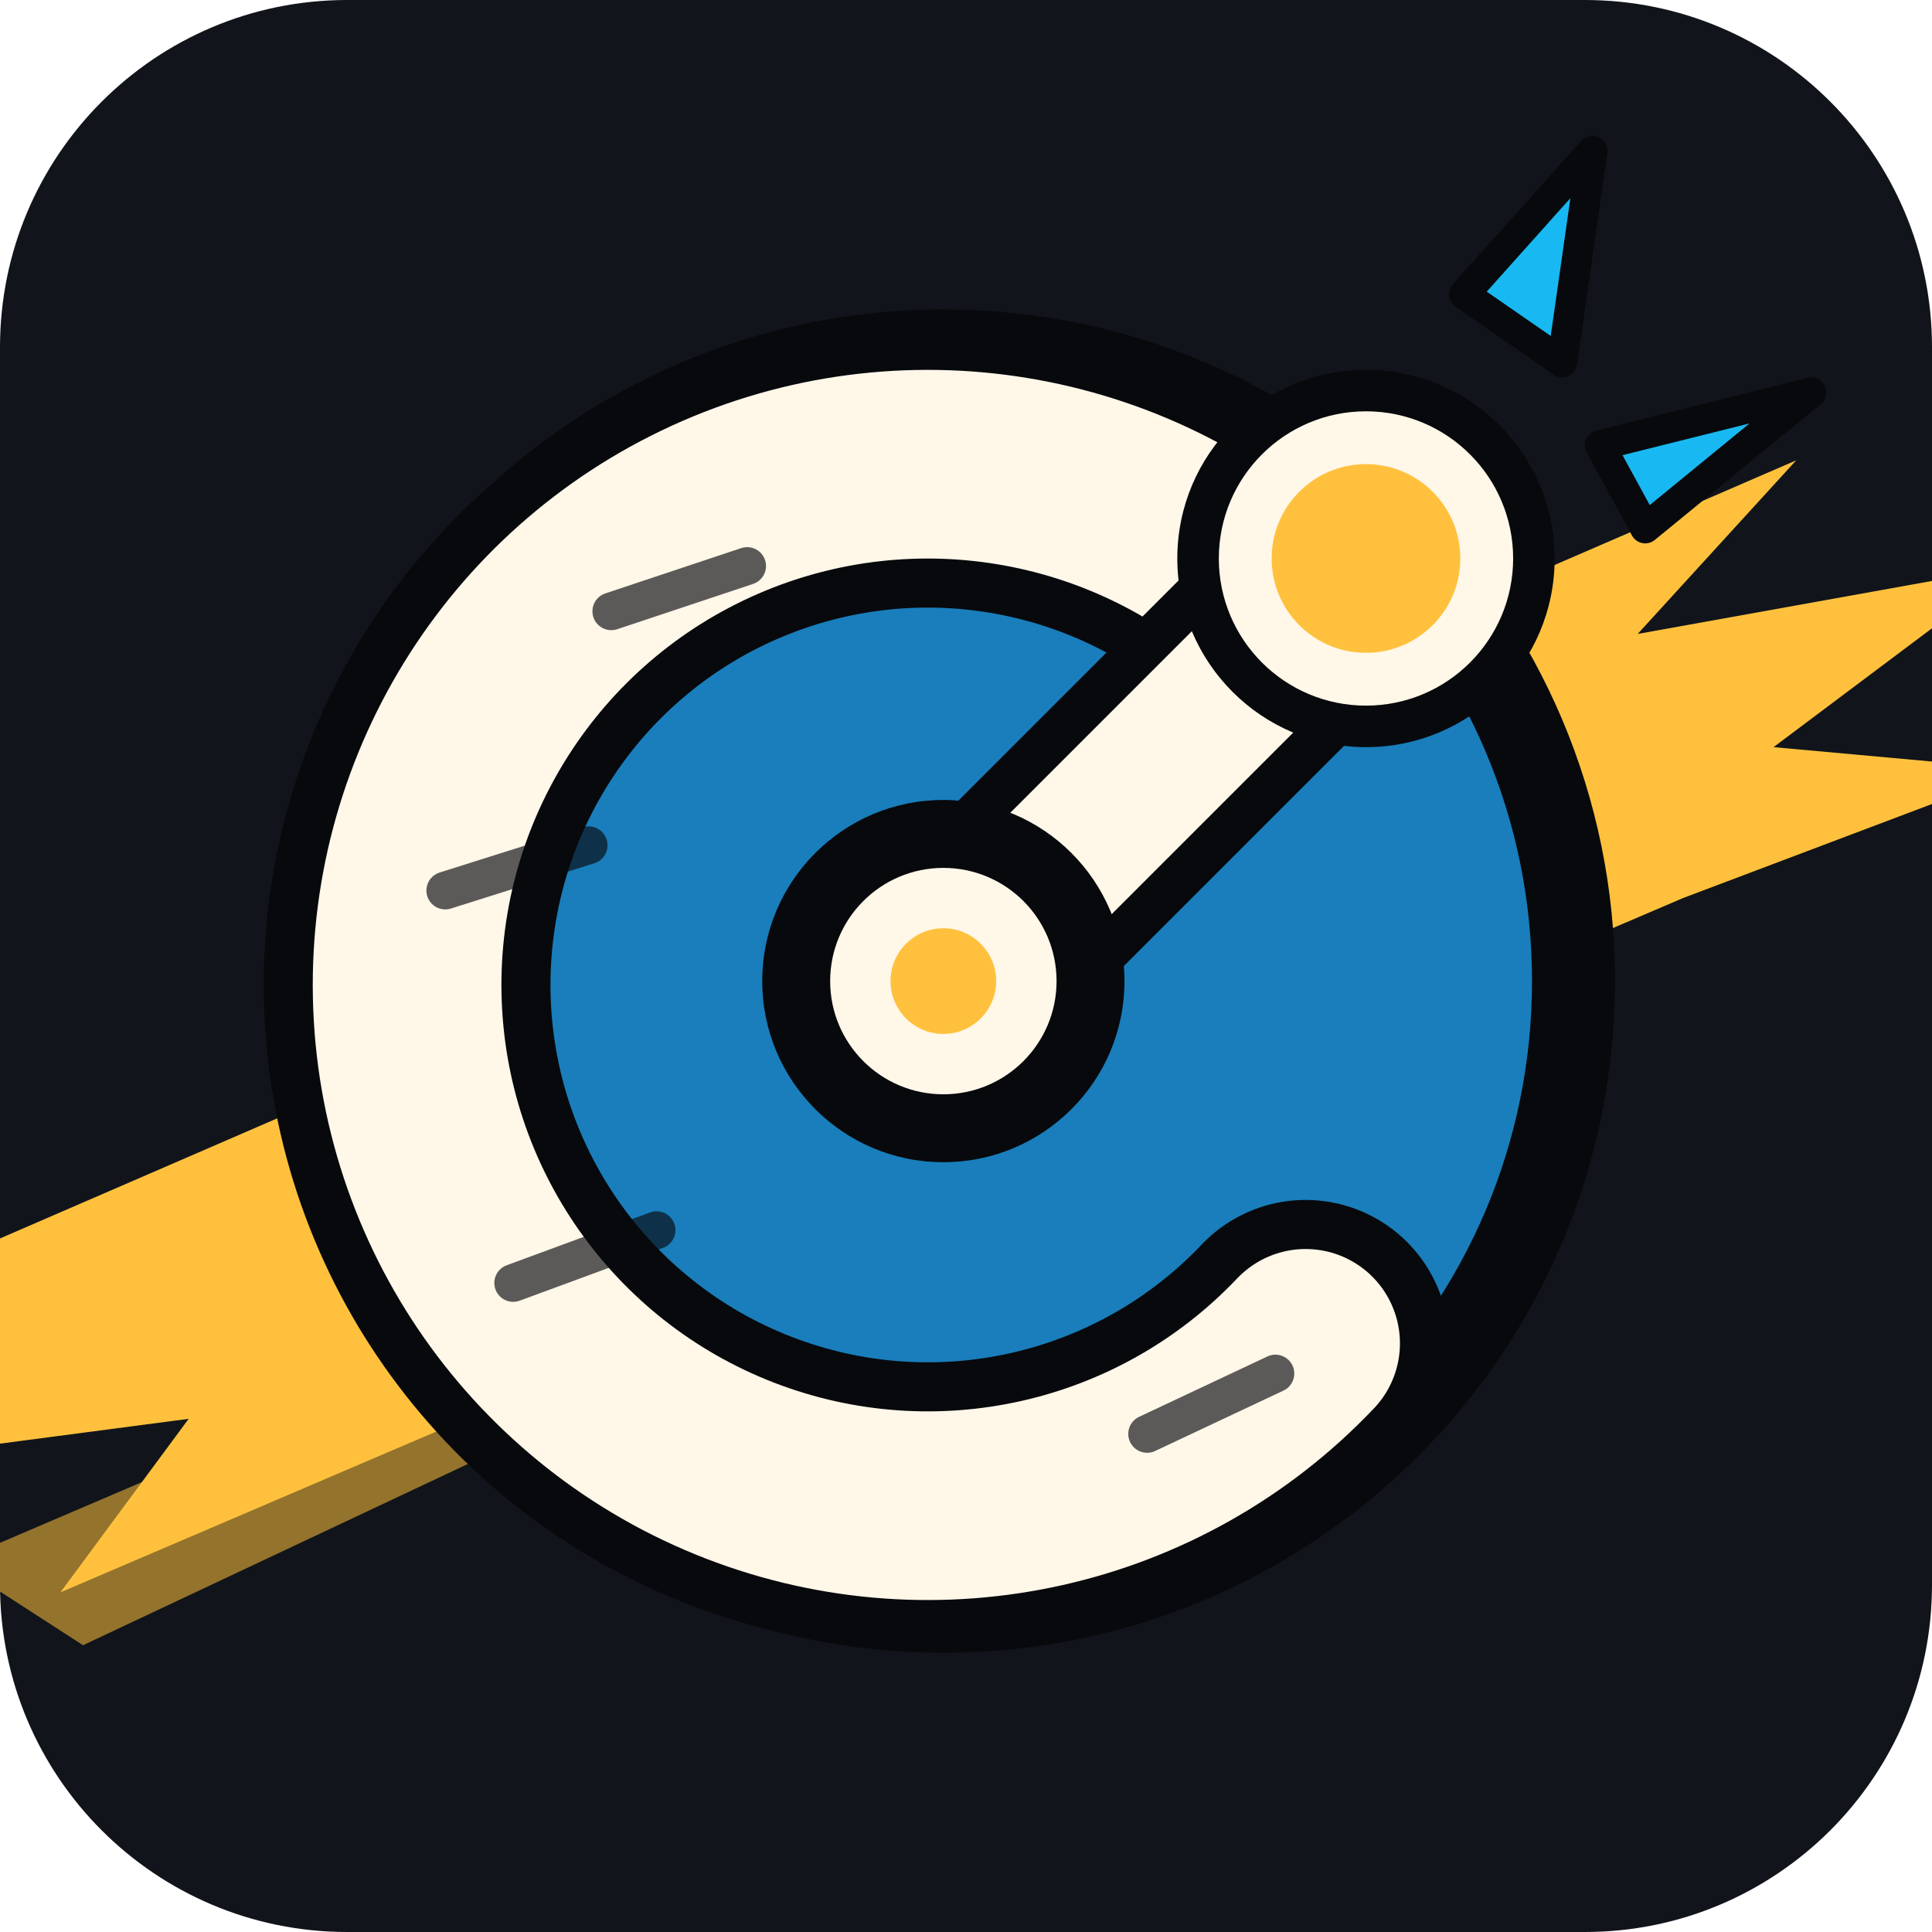
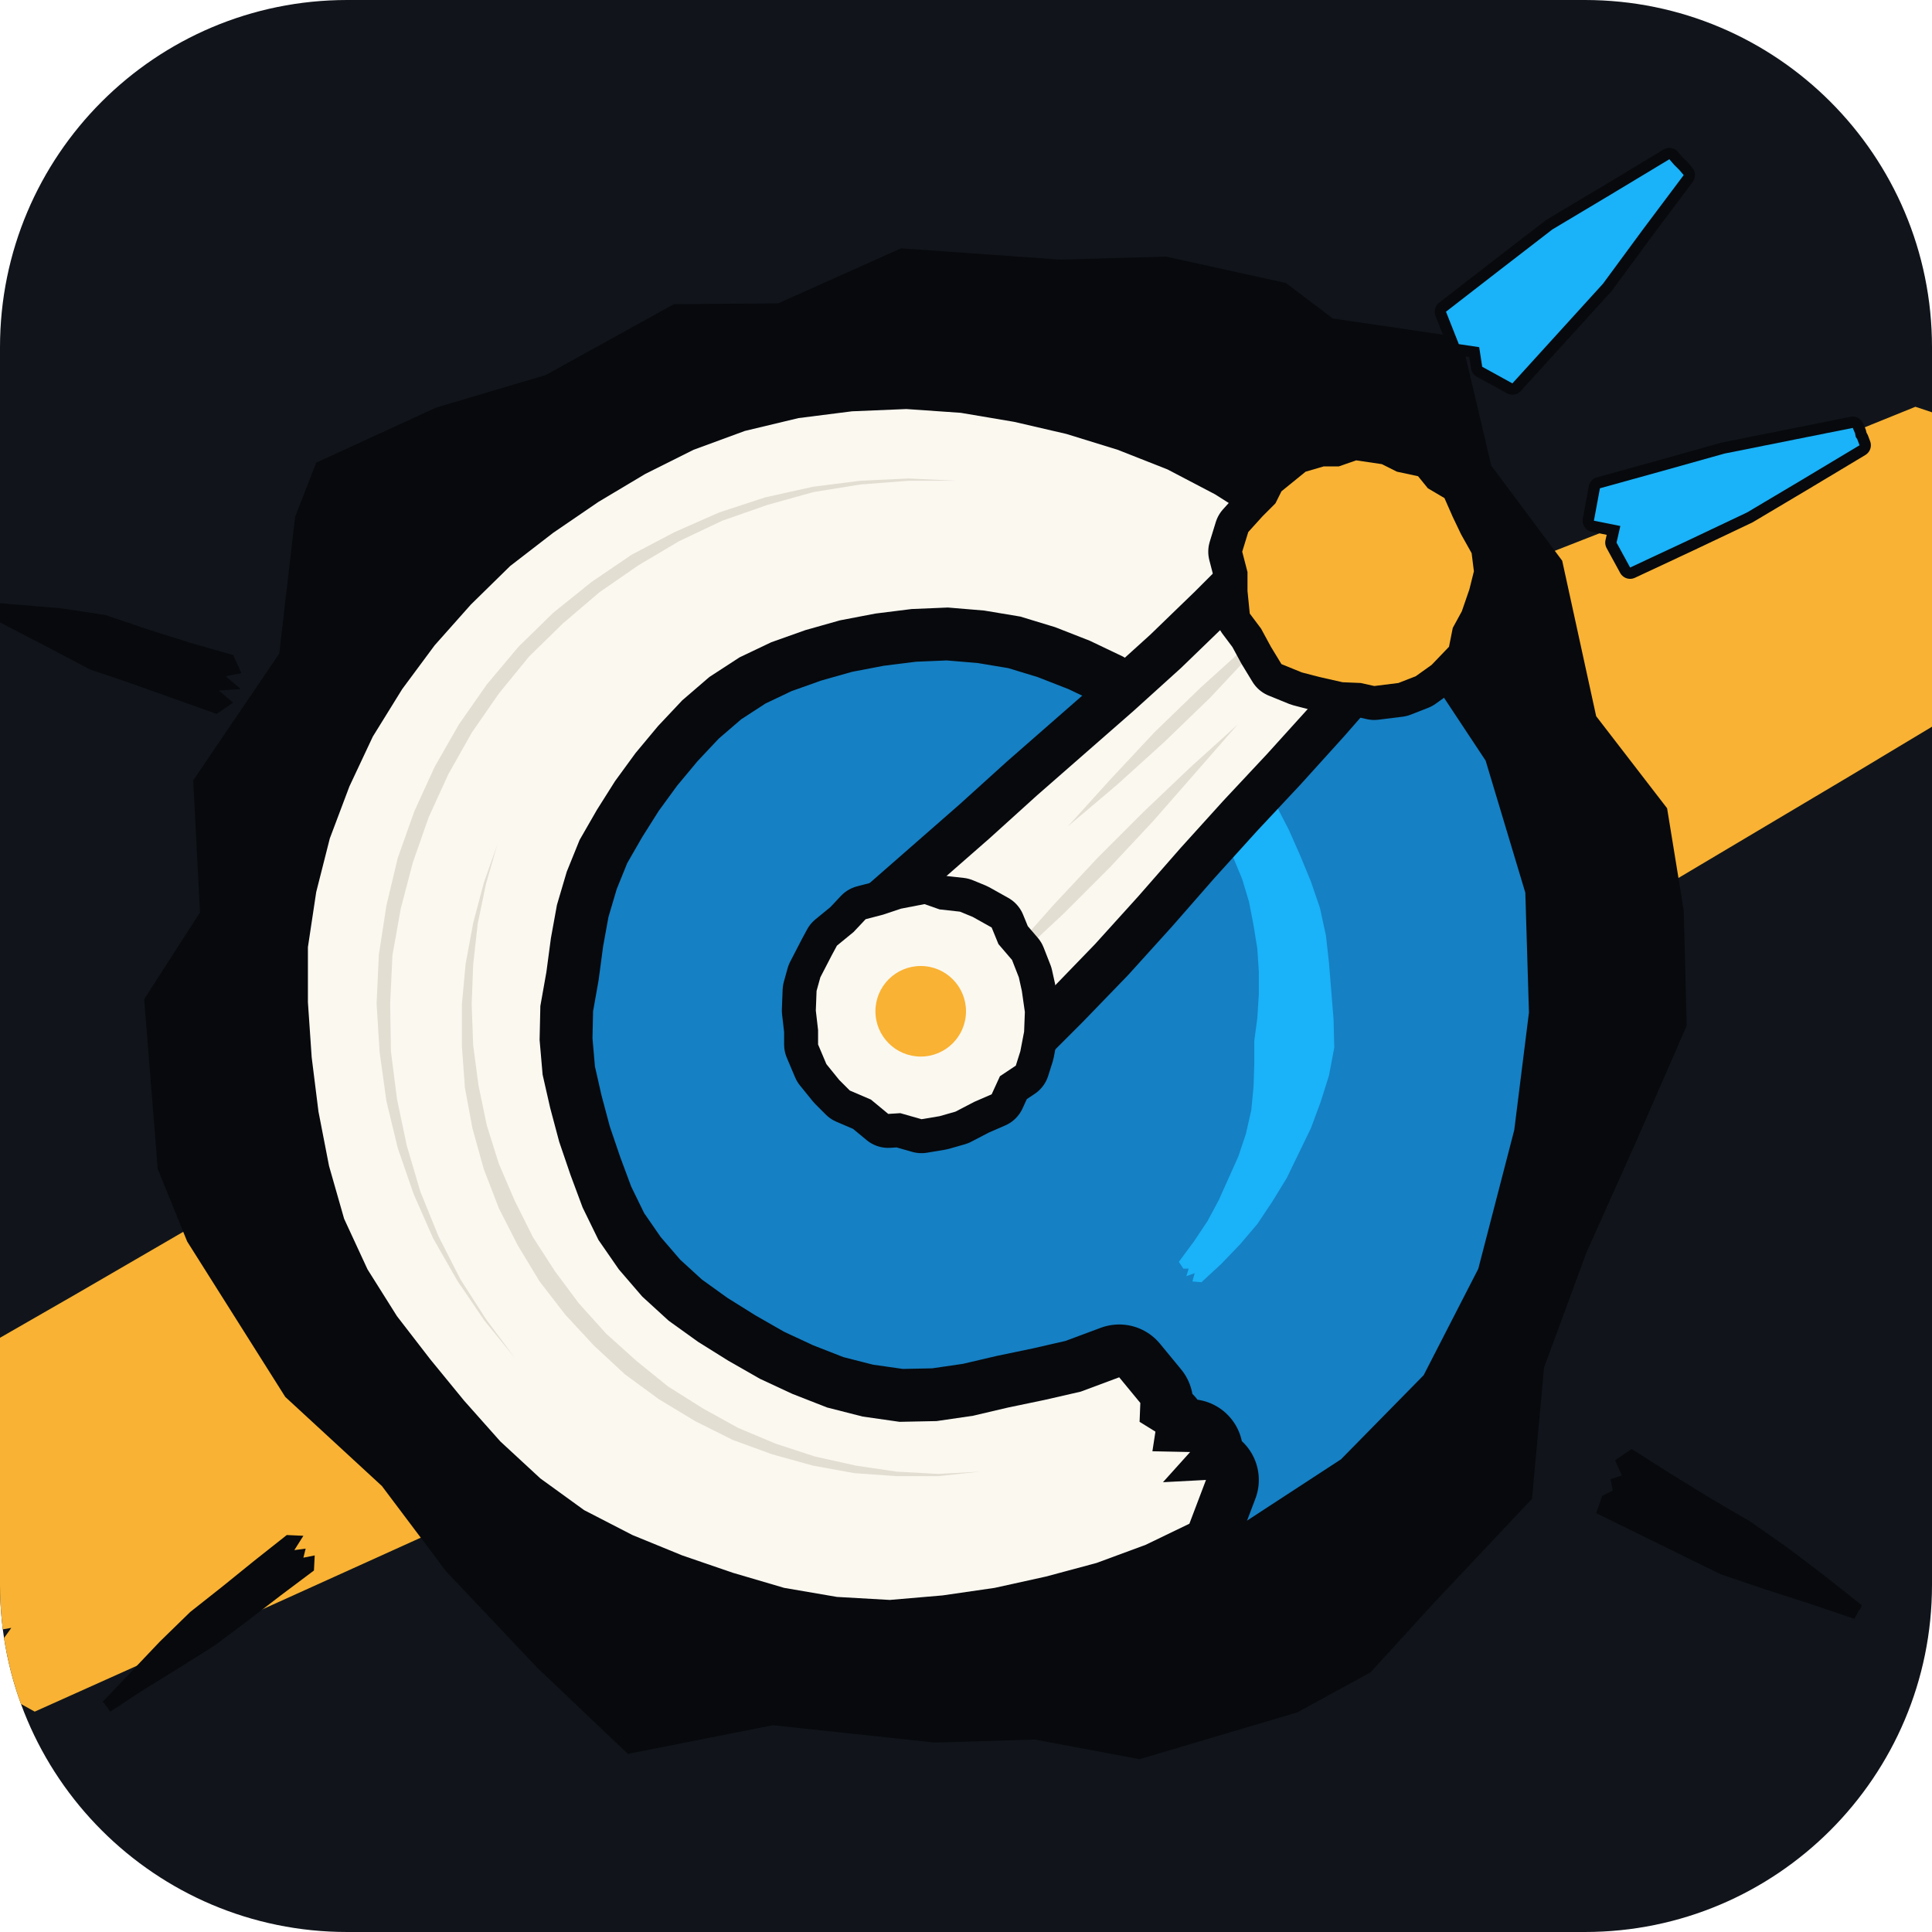
<svg xmlns="http://www.w3.org/2000/svg" viewBox="0 0 256 256" role="img" aria-labelledby="title desc">
+   <defs>
+     <clipPath id="badge-clip">
+       <rect width="256" height="256" rx="46" />
+     </clipPath>
+   </defs>
  <rect id="badge" width="256" height="256" rx="46" fill="#11151B" />
-   <g id="hazard-brush" fill="#FFC13D">
-     <path d="M-9 168 L238 61 L217 84 L267 75 L235 99 L268 102 L223 119 L8 211 L25 188 L-13 193 Z" />
-     <path d="M-6 207 L188 124 L166 145 L11 218 Z" opacity=".55" />
-   </g>
-   <circle id="flywheel-shadow" cx="125" cy="130" r="89" fill="#07090D" />
-   <circle id="flywheel" cx="125" cy="130" r="82" fill="#197EBB" stroke="#07090D" stroke-width="8" />
-   <g id="crank" fill="none" stroke-linecap="round" stroke-linejoin="round">
-     <path id="c-shadow" d="M171 81 A69 69 0 1 0 173 178" stroke="#07090D" stroke-width="38" />
-     <path id="c-wheel" d="M171 81 A69 69 0 1 0 173 178" stroke="#FFF7E8" stroke-width="25" />
-     <path id="handle-shadow" d="M125 130 L181 74" stroke="#07090D" stroke-width="31" />
-     <path id="handle" d="M125 130 L181 74" stroke="#FFF7E8" stroke-width="19" />
-   </g>
-   <circle id="hub-shadow" cx="125" cy="130" r="24" fill="#07090D" />
-   <circle id="hub" cx="125" cy="130" r="15" fill="#FFF7E8" />
-   <circle id="hub-pin" cx="125" cy="130" r="7" fill="#FFC13D" />
-   <circle id="knob-shadow" cx="181" cy="74" r="25" fill="#07090D" />
-   <circle id="knob" cx="181" cy="74" r="16" fill="#FFC13D" stroke="#FFF7E8" stroke-width="7" />
-   <g id="speed-flecks" fill="#18B9F2" stroke="#07090D" stroke-linejoin="round" stroke-width="4">
-     <path d="M194 39 L211 20 L207 48 Z" />
-     <path d="M212 59 L240 52 L218 70 Z" />
-   </g>
-   <g id="dry-brush-cuts" fill="none" stroke="#07090D" stroke-linecap="round" stroke-width="5" opacity=".66">
-     <path d="M81 81 L99 75 M59 118 L78 112 M68 170 L87 163 M152 190 L169 182" />
+   <g clip-path="url(#badge-clip)">
+     <g id="paint-swipe" fill="#F9B233">
+       <path d="M4.6 226.8 L32.0 214.5 L59.4 202.1 L86.7 189.4 L113.9 176.5 L141.0 163.7 L167.0 148.5 L193.1 133.4 L219.1 118.3 L245.0 102.9 L270.8 87.4 L273.6 79.0 L266.4 79.1 L268.1 74.8 L263.1 73.8 L264.0 69.8 L259.8 68.5 L264.4 62.6 L256.0 63.3 L262.2 56.7 L253.8 53.9 L225.9 65.2 L197.8 76.2 L169.7 87.3 L141.9 99.0 L114.4 111.2 L88.3 126.2 L62.3 141.3 L36.2 156.3 L10.2 171.4 L-15.9 186.4 L-18.7 196.3 L-8.9 195.6 L-14.9 202.8 L-6.6 202.9 L-16.3 212.0 L-1.1 208.5 L-11.5 218.0 L1.5 215.7 L-3.3 222.4 Z" />
+     </g>
+     <g id="ink-splash" fill="#07090D">
+       <path d="M223.5 135.9 L216.7 151.5 L210.2 166.0 L204.6 181.2 L203.0 198.6 L190.0 212.4 L181.6 221.6 L171.9 226.9 L151.0 233.1 L137.1 230.5 L123.9 230.9 L102.4 228.6 L83.2 232.4 L71.2 221.0 L59.1 208.2 L50.6 196.9 L37.8 185.1 L24.8 164.5 L20.9 154.9 L19.1 132.4 L26.5 120.9 L25.6 103.4 L37.0 86.6 L39.1 68.5 L41.9 61.3 L57.8 54.0 L72.3 49.7 L89.3 40.3 L103.1 40.2 L119.4 32.9 L140.5 34.4 L154.5 34.0 L170.4 37.5 L176.6 42.2 L193.6 44.7 L197.6 61.7 L207.0 74.3 L211.5 94.9 L220.9 107.1 L223.1 120.6 Z" />
+       <path d="M30.9 86.8 L25.3 85.2 L19.6 83.4 L14.0 81.5 L8.1 80.6 L2.1 80.1 L-3.9 79.6 L-3.9 79.8 L-3.9 79.9 L-4.0 80.0 L-4.0 80.1 L-4.0 80.1 L-4.1 80.3 L1.2 83.1 L6.6 85.9 L11.9 88.7 L17.5 90.6 L23.1 92.6 L28.7 94.6 L30.9 93.1 L29.0 91.5 L31.9 91.3 L29.9 89.6 L32.0 89.2 Z M211.5 200.5 L217.0 203.2 L222.5 205.9 L228.0 208.6 L233.9 210.6 L239.8 212.5 L245.7 214.5 L246.0 214.0 L246.1 213.8 L246.2 213.6 L246.3 213.4 L246.5 213.2 L246.7 212.7 L241.9 208.9 L236.9 205.1 L231.9 201.6 L226.6 198.5 L221.4 195.3 L216.2 192.0 L214.0 193.5 L214.9 195.5 L213.4 196.0 L213.7 197.5 L212.3 198.2 Z M38.0 203.4 L33.7 206.8 L29.5 210.2 L25.2 213.6 L21.2 217.5 L17.4 221.5 L13.6 225.5 L13.9 225.8 L14.0 226.0 L14.1 226.1 L14.3 226.3 L14.3 226.4 L14.6 226.8 L19.2 223.8 L23.9 220.9 L28.5 218.0 L32.9 214.7 L37.2 211.4 L41.6 208.1 L41.7 206.1 L40.2 206.4 L40.5 205.2 L39.0 205.4 L40.2 203.5 Z" />
+     </g>
+     <g id="flywheel">
+       <path d="M205.6 134.3 L203.6 150.3 L198.7 169.2 L191.1 184.0 L179.6 195.7 L162.9 206.6 L147.2 213.0 L130.5 217.9 L113.2 216.9 L97.1 215.4 L79.8 205.4 L64.3 197.6 L52.6 184.0 L45.5 167.6 L40.8 149.9 L36.8 133.9 L38.3 117.6 L44.4 98.7 L52.6 85.0 L65.6 72.0 L80.5 62.2 L97.5 54.7 L112.3 50.4 L129.8 48.9 L147.9 54.8 L163.0 60.5 L177.7 72.2 L190.0 85.0 L199.6 99.5 L205.1 117.8 Z" fill="#1580C4" stroke="#07090D" stroke-width="6" stroke-linejoin="round" />
+       <path id="flywheel-shine" d="M160.6 107.9 L162.1 110.8 L163.4 113.6 L164.6 116.5 L165.5 119.5 L166.1 122.6 L166.6 125.7 L166.8 128.7 L166.8 131.8 L166.6 134.9 L166.2 137.9 L166.2 140.9 L166.1 144.0 L165.8 147.1 L165.1 150.2 L164.1 153.2 L162.8 156.1 L161.5 159.0 L160.0 161.8 L158.2 164.5 L156.2 167.2 L156.8 168.1 L157.5 168.1 L157.2 169.1 L158.3 168.7 L158.0 169.8 L159.2 169.9 L161.8 167.5 L164.3 164.9 L166.6 162.2 L168.6 159.2 L170.5 156.1 L172.1 152.8 L173.7 149.5 L175.0 146.0 L176.1 142.5 L176.8 138.8 L176.7 135.0 L176.4 131.3 L176.1 127.6 L175.7 124.0 L174.9 120.3 L173.7 116.8 L172.3 113.4 L170.8 110.0 L169.1 106.7 L167.3 103.6 L165.0 103.8 L165.0 105.6 L163.7 105.4 L163.1 106.4 L161.7 105.9 Z" fill="#1AB2F8" />
+     </g>
+     <g id="crank-c">
+       <path d="M172.1 73.4 L167.0 69.3 L161.0 65.5 L154.7 62.2 L148.1 59.6 L141.3 57.5 L134.4 55.9 L127.3 54.7 L120.1 54.2 L112.9 54.5 L105.8 55.4 L98.7 57.1 L91.9 59.6 L85.5 62.8 L79.3 66.5 L73.3 70.6 L67.6 75.0 L62.4 80.1 L57.6 85.5 L53.3 91.3 L49.4 97.6 L46.3 104.2 L43.7 111.1 L41.9 118.2 L40.8 125.5 L40.8 132.8 L41.3 140.1 L42.2 147.3 L43.6 154.5 L45.6 161.5 L48.7 168.2 L52.6 174.4 L57.0 180.1 L61.5 185.6 L66.3 191.0 L71.6 195.9 L77.4 200.1 L83.8 203.4 L90.4 206.1 L97.1 208.4 L103.9 210.4 L110.9 211.6 L117.9 212.0 L124.9 211.4 L131.8 210.4 L138.6 208.9 L145.3 207.1 L151.8 204.7 L157.6 201.9 L159.8 196.1 L154.1 196.4 L157.7 192.4 L152.7 192.3 L153.1 189.7 L151.0 188.4 L151.1 185.9 L148.3 182.5 L143.2 184.4 L138.4 185.5 L133.6 186.5 L128.9 187.6 L124.1 188.3 L119.2 188.4 L114.3 187.7 L109.6 186.5 L105.0 184.7 L100.7 182.7 L96.5 180.3 L92.5 177.8 L88.6 175.0 L85.1 171.8 L82.0 168.2 L79.3 164.3 L77.2 160.0 L75.6 155.7 L74.1 151.3 L72.9 146.8 L71.9 142.4 L71.5 137.8 L71.6 133.3 L72.4 128.8 L73.0 124.3 L73.8 119.9 L75.1 115.5 L76.8 111.3 L79.1 107.3 L81.5 103.5 L84.2 99.8 L87.2 96.2 L90.4 92.8 L94.0 89.7 L98.0 87.1 L102.2 85.1 L106.7 83.5 L111.3 82.2 L116.0 81.3 L120.8 80.7 L125.6 80.5 L130.4 80.9 L135.2 81.7 L139.8 83.1 L144.4 84.9 L148.8 87.0 L153.0 89.5 L157.3 92.7 L163.2 91.1 L161.0 86.3 L164.6 86.0 L164.5 82.9 L167.8 82.3 L166.6 78.3 L174.1 81.0 Z" fill="#07090D" stroke="#07090D" stroke-width="14" stroke-linejoin="round" />
+       <path d="M172.1 73.4 L167.0 69.3 L161.0 65.5 L154.7 62.2 L148.1 59.6 L141.3 57.5 L134.4 55.9 L127.3 54.7 L120.1 54.2 L112.9 54.5 L105.8 55.4 L98.7 57.1 L91.9 59.6 L85.5 62.8 L79.3 66.5 L73.3 70.6 L67.6 75.0 L62.4 80.1 L57.6 85.5 L53.3 91.3 L49.4 97.6 L46.3 104.2 L43.7 111.1 L41.9 118.2 L40.8 125.5 L40.8 132.8 L41.3 140.1 L42.2 147.3 L43.6 154.5 L45.6 161.5 L48.7 168.2 L52.6 174.4 L57.0 180.1 L61.5 185.6 L66.3 191.0 L71.6 195.9 L77.4 200.1 L83.8 203.4 L90.4 206.1 L97.1 208.4 L103.9 210.4 L110.9 211.6 L117.9 212.0 L124.9 211.4 L131.8 210.4 L138.6 208.9 L145.3 207.1 L151.8 204.7 L157.6 201.9 L159.8 196.1 L154.1 196.4 L157.7 192.4 L152.7 192.3 L153.1 189.7 L151.0 188.4 L151.1 185.9 L148.3 182.5 L143.2 184.4 L138.4 185.5 L133.6 186.5 L128.9 187.6 L124.1 188.3 L119.2 188.4 L114.3 187.7 L109.6 186.5 L105.0 184.7 L100.7 182.7 L96.5 180.3 L92.5 177.8 L88.6 175.0 L85.1 171.8 L82.0 168.2 L79.3 164.3 L77.2 160.0 L75.6 155.7 L74.1 151.3 L72.9 146.8 L71.9 142.4 L71.5 137.8 L71.6 133.3 L72.4 128.8 L73.0 124.3 L73.8 119.9 L75.1 115.5 L76.8 111.3 L79.1 107.3 L81.5 103.5 L84.2 99.8 L87.2 96.2 L90.4 92.8 L94.0 89.7 L98.0 87.1 L102.2 85.1 L106.7 83.5 L111.3 82.2 L116.0 81.3 L120.8 80.7 L125.6 80.5 L130.4 80.9 L135.2 81.7 L139.8 83.1 L144.4 84.9 L148.8 87.0 L153.0 89.5 L157.3 92.7 L163.2 91.1 L161.0 86.3 L164.6 86.0 L164.5 82.9 L167.8 82.3 L166.6 78.3 L174.1 81.0 Z" fill="#FBF8F0" />
+     </g>
+     <g id="crank-handle">
+       <path d="M127.2 143.2 L133.2 137.2 L139.2 131.2 L145.1 125.1 L150.8 118.8 L156.4 112.4 L162.1 106.1 L167.9 99.9 L173.6 93.6 L179.2 87.2 L184.9 80.9 L184.6 76.0 L180.5 77.6 L182.2 73.3 L178.0 75.0 L178.6 71.8 L174.7 70.7 L168.6 76.6 L162.6 82.6 L156.5 88.5 L150.2 94.2 L143.8 99.8 L137.4 105.4 L131.1 111.1 L124.7 116.7 L118.3 122.3 L111.9 127.9 L113.4 134.1 L118.7 132.6 L116.2 138.9 L121.7 137.2 L119.6 143.1 Z" fill="#07090D" stroke="#07090D" stroke-width="12" stroke-linejoin="round" />
+       <path d="M127.2 143.2 L133.2 137.2 L139.2 131.2 L145.1 125.1 L150.8 118.8 L156.4 112.4 L162.1 106.1 L167.9 99.9 L173.6 93.6 L179.2 87.2 L184.9 80.9 L184.6 76.0 L180.5 77.6 L182.2 73.3 L178.0 75.0 L178.6 71.8 L174.7 70.7 L168.6 76.6 L162.6 82.6 L156.5 88.5 L150.2 94.2 L143.8 99.8 L137.4 105.4 L131.1 111.1 L124.7 116.7 L118.3 122.3 L111.9 127.9 L113.4 134.1 L118.7 132.6 L116.2 138.9 L121.7 137.2 L119.6 143.1 Z" fill="#FBF8F0" />
+     </g>
+     <path id="dry-brush" d="M126.7 63.7 L120.4 63.4 L114.0 63.7 L107.7 64.5 L101.4 65.9 L95.3 67.9 L89.4 70.5 L83.7 73.5 L78.4 77.1 L73.3 81.2 L68.7 85.7 L64.5 90.7 L60.8 96.0 L57.6 101.6 L54.9 107.5 L52.7 113.7 L51.2 120.0 L50.2 126.5 L49.9 133.0 L50.3 139.4 L51.2 145.9 L52.7 152.1 L54.8 158.2 L57.4 164.1 L60.6 169.7 L64.2 175.0 L68.2 179.9 L68.2 179.9 L64.4 174.8 L61.0 169.5 L58.1 163.8 L55.7 157.9 L53.9 151.8 L52.6 145.6 L51.8 139.3 L51.7 133.0 L52.0 126.6 L53.1 120.4 L54.7 114.3 L56.8 108.3 L59.4 102.6 L62.5 97.1 L66.1 91.9 L70.1 87.0 L74.6 82.6 L79.4 78.5 L84.6 74.9 L90.0 71.7 L95.7 69.0 L101.7 66.9 L107.8 65.2 L114.0 64.2 L120.4 63.7 L126.7 63.7 Z M65.9 111.9 L64.1 117.0 L62.7 122.3 L61.7 127.7 L61.2 133.1 L61.2 138.6 L61.6 144.1 L62.6 149.5 L64.1 154.9 L66.1 160.1 L68.6 165.0 L71.5 169.8 L74.9 174.2 L78.7 178.3 L82.8 182.1 L87.3 185.4 L92.1 188.3 L97.1 190.8 L102.3 192.7 L107.7 194.2 L113.2 195.2 L118.8 195.6 L124.3 195.6 L129.9 195.0 L129.9 195.0 L124.3 195.3 L118.8 195.0 L113.4 194.2 L108.0 193.0 L102.8 191.3 L97.8 189.2 L93.1 186.6 L88.5 183.7 L84.3 180.3 L80.3 176.7 L76.7 172.7 L73.5 168.4 L70.6 163.9 L68.2 159.1 L66.1 154.2 L64.5 149.1 L63.4 143.8 L62.7 138.5 L62.5 133.1 L62.7 127.8 L63.3 122.4 L64.4 117.1 L65.9 111.9 Z M128.5 132.5 L134.8 126.8 L141.0 121.0 L147.0 115.0 L152.8 108.8 L158.4 102.4 L164.0 96.0 L164.0 96.0 L157.7 101.7 L151.5 107.6 L145.5 113.6 L139.7 119.8 L134.1 126.1 L128.5 132.5 Z M141.5 109.5 L148.0 104.0 L154.3 98.3 L160.4 92.4 L166.2 86.2 L171.9 79.9 L171.9 79.9 L165.4 85.4 L159.1 91.1 L153.0 97.0 L147.2 103.2 L141.5 109.5 Z" fill="#CFC8BA" opacity=".55" />
+     <g id="hub">
+       <path d="M135.8 134.1 L135.7 136.7 L135.2 139.3 L134.6 141.2 L132.5 142.6 L131.4 145.0 L129.1 146.0 L126.6 147.3 L124.5 147.9 L122.1 148.3 L119.3 147.5 L117.7 147.6 L115.4 145.7 L112.6 144.5 L111.2 143.1 L109.5 141.0 L108.4 138.4 L108.4 136.5 L108.1 133.9 L108.2 131.3 L108.7 129.5 L110.2 126.6 L110.9 125.3 L113.1 123.5 L114.7 121.8 L117.0 121.2 L119.4 120.4 L122.5 119.8 L124.5 120.5 L127.2 120.8 L128.9 121.5 L131.4 122.9 L132.3 125.1 L134.1 127.2 L135.0 129.5 L135.4 131.3 Z" fill="#FBF8F0" stroke="#07090D" stroke-width="9" stroke-linejoin="round" paint-order="stroke" />
+       <circle cx="122" cy="134" r="6" fill="#F9B233" />
+     </g>
+     <path id="knob" d="M195.3 75.7 L194.7 78.1 L193.7 81.0 L192.5 83.2 L192.0 85.7 L189.7 88.1 L187.6 89.6 L185.3 90.5 L182.1 90.9 L180.3 90.5 L177.9 90.4 L174.8 89.7 L172.5 89.1 L169.8 88.0 L168.4 85.7 L167.1 83.3 L165.6 81.3 L165.3 78.3 L165.3 75.8 L164.6 73.1 L165.4 70.5 L167.3 68.4 L169.0 66.7 L169.8 65.1 L173.0 62.5 L175.4 61.8 L177.4 61.8 L179.7 61.0 L183.1 61.5 L185.1 62.5 L187.9 63.1 L189.2 64.7 L191.4 66.0 L192.5 68.5 L193.6 70.8 L195.0 73.3 Z" fill="#F9B233" stroke="#07090D" stroke-width="9" stroke-linejoin="round" paint-order="stroke" />
+     <g id="speed-flecks" fill="#1AB2F8" stroke="#07090D" stroke-width="3" stroke-linejoin="round" paint-order="stroke">
+       <path d="M200.4 50.8 L206.4 44.2 L212.4 37.6 L217.7 30.4 L223.1 23.2 L222.5 22.5 L222.1 22.1 L221.8 21.8 L221.2 21.1 L213.4 25.8 L205.7 30.4 L198.7 35.8 L191.6 41.3 L193.3 45.6 L196.0 46.0 L196.4 48.6 Z M216.0 75.2 L223.7 71.6 L231.5 67.9 L238.9 63.5 L246.4 59.0 L246.1 58.2 L245.9 57.9 L245.8 57.4 L245.5 56.7 L237.0 58.4 L228.5 60.1 L220.3 62.4 L212.0 64.7 L211.2 69.0 L214.7 69.7 L214.2 71.9 Z" />
+     </g>
  </g>
</svg>
